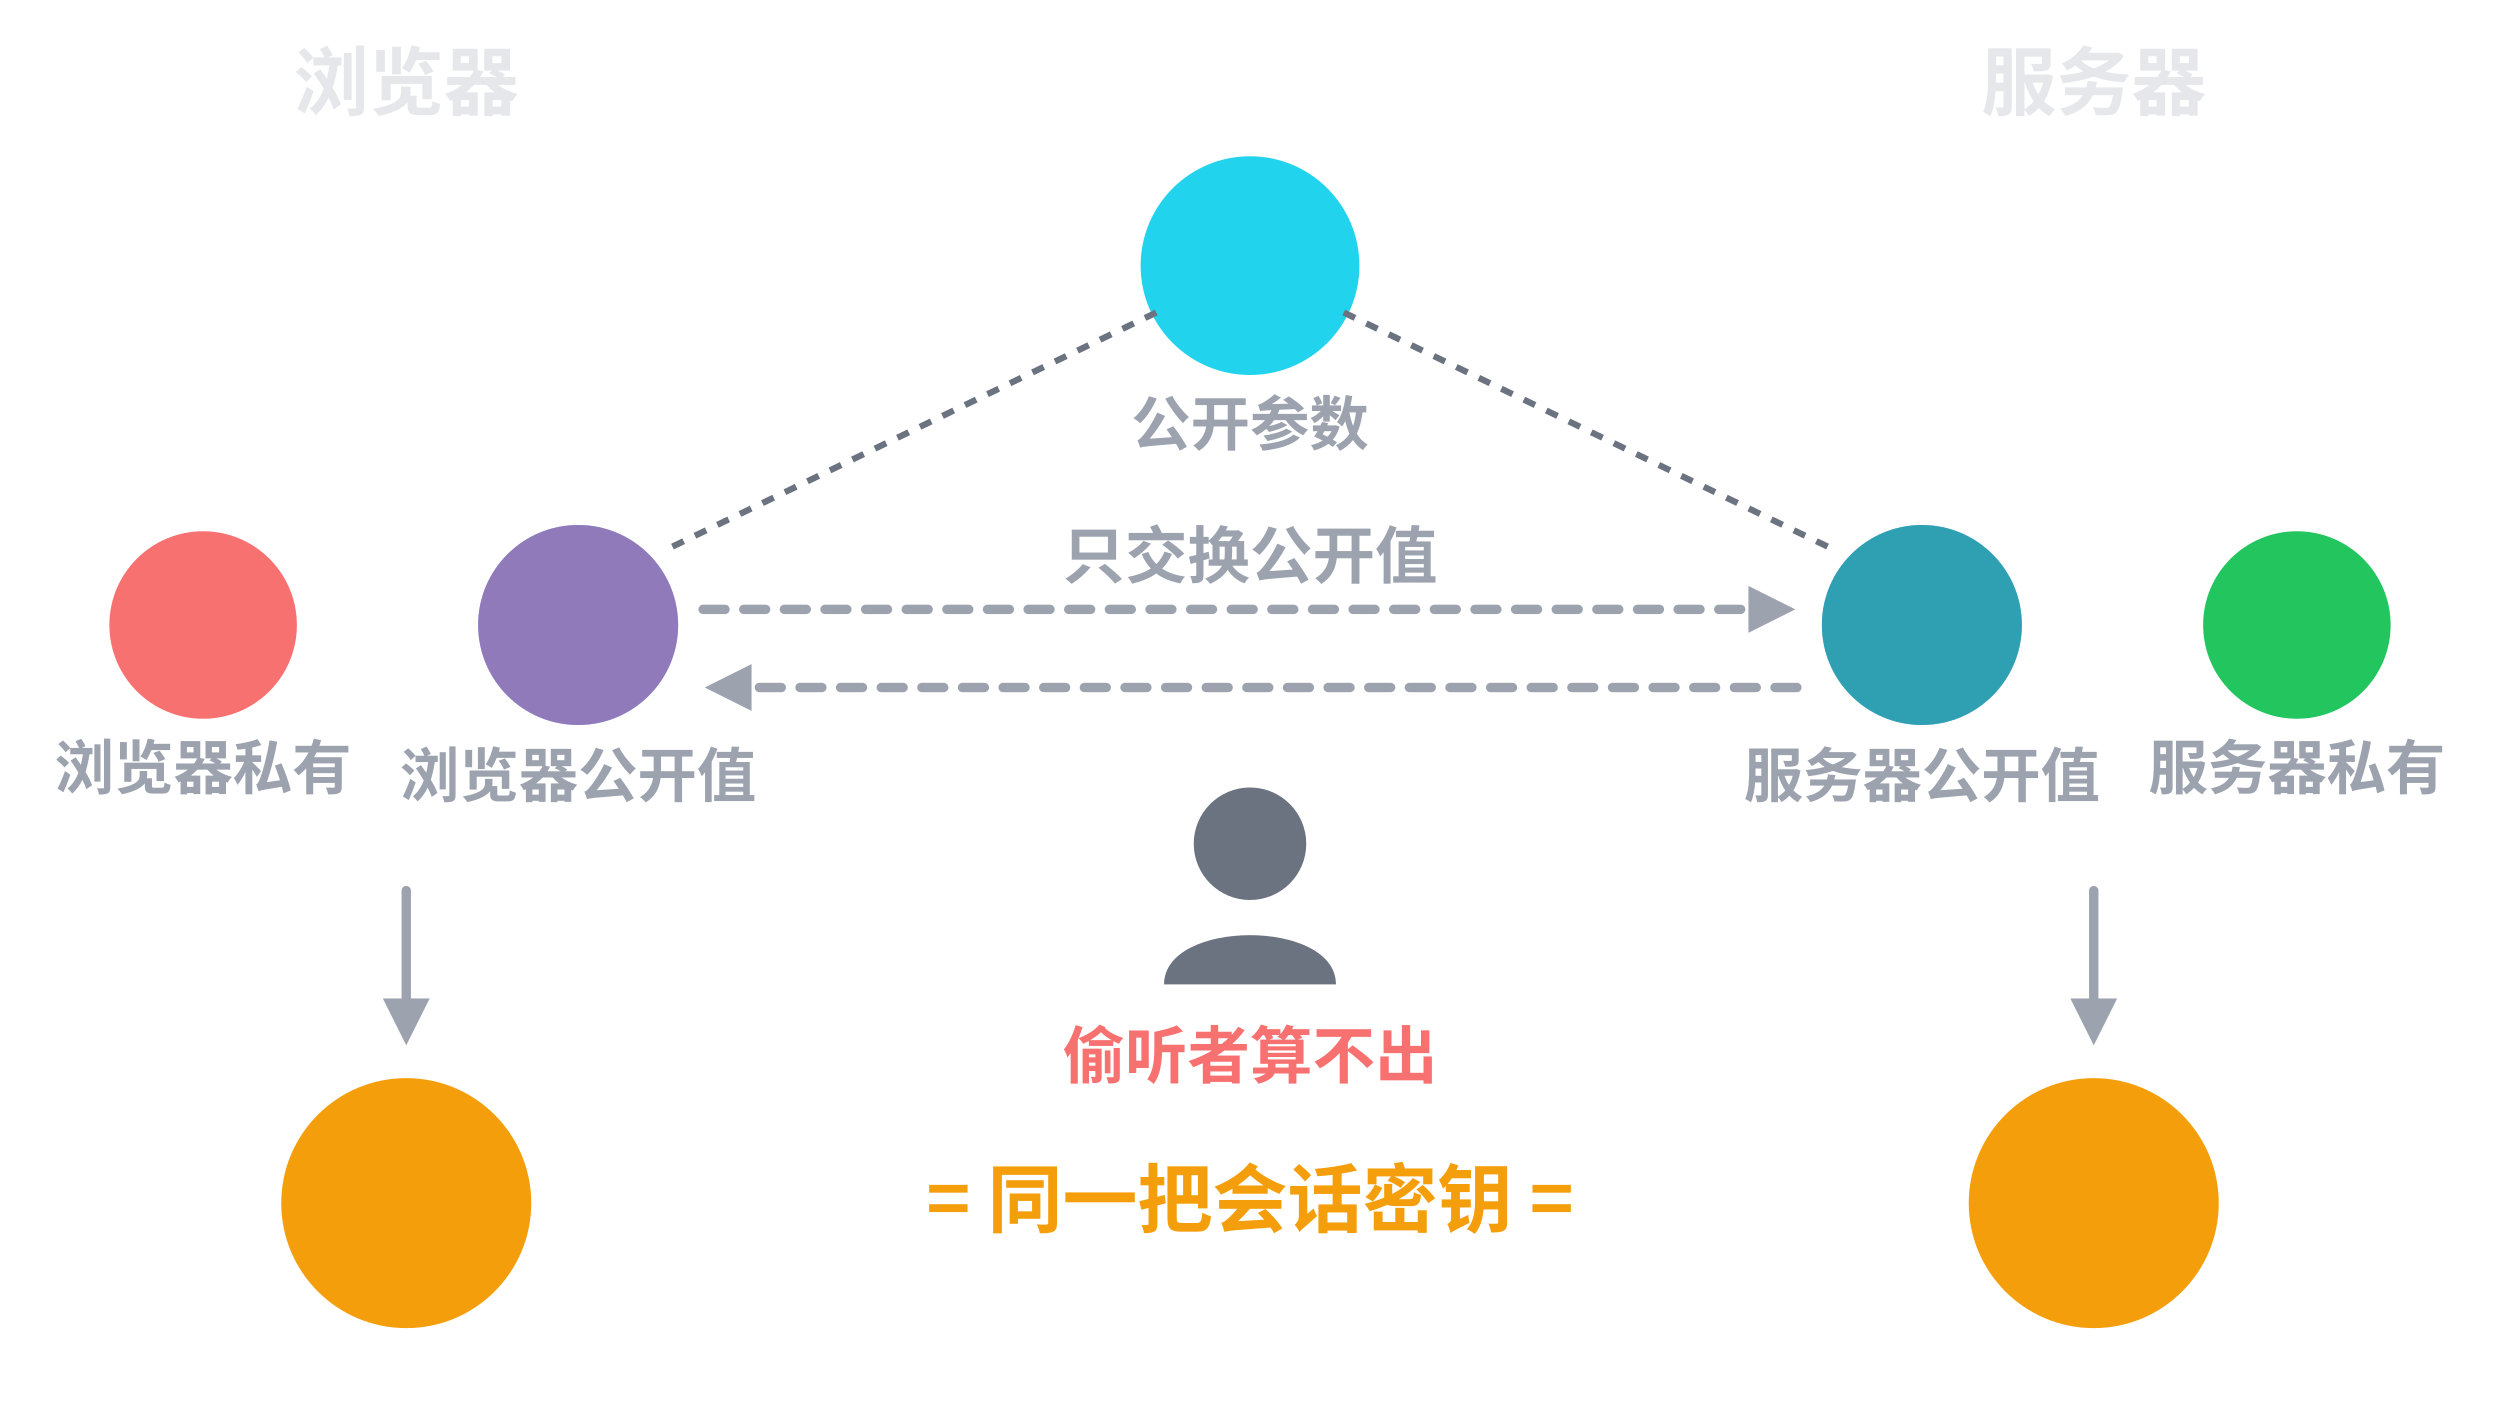
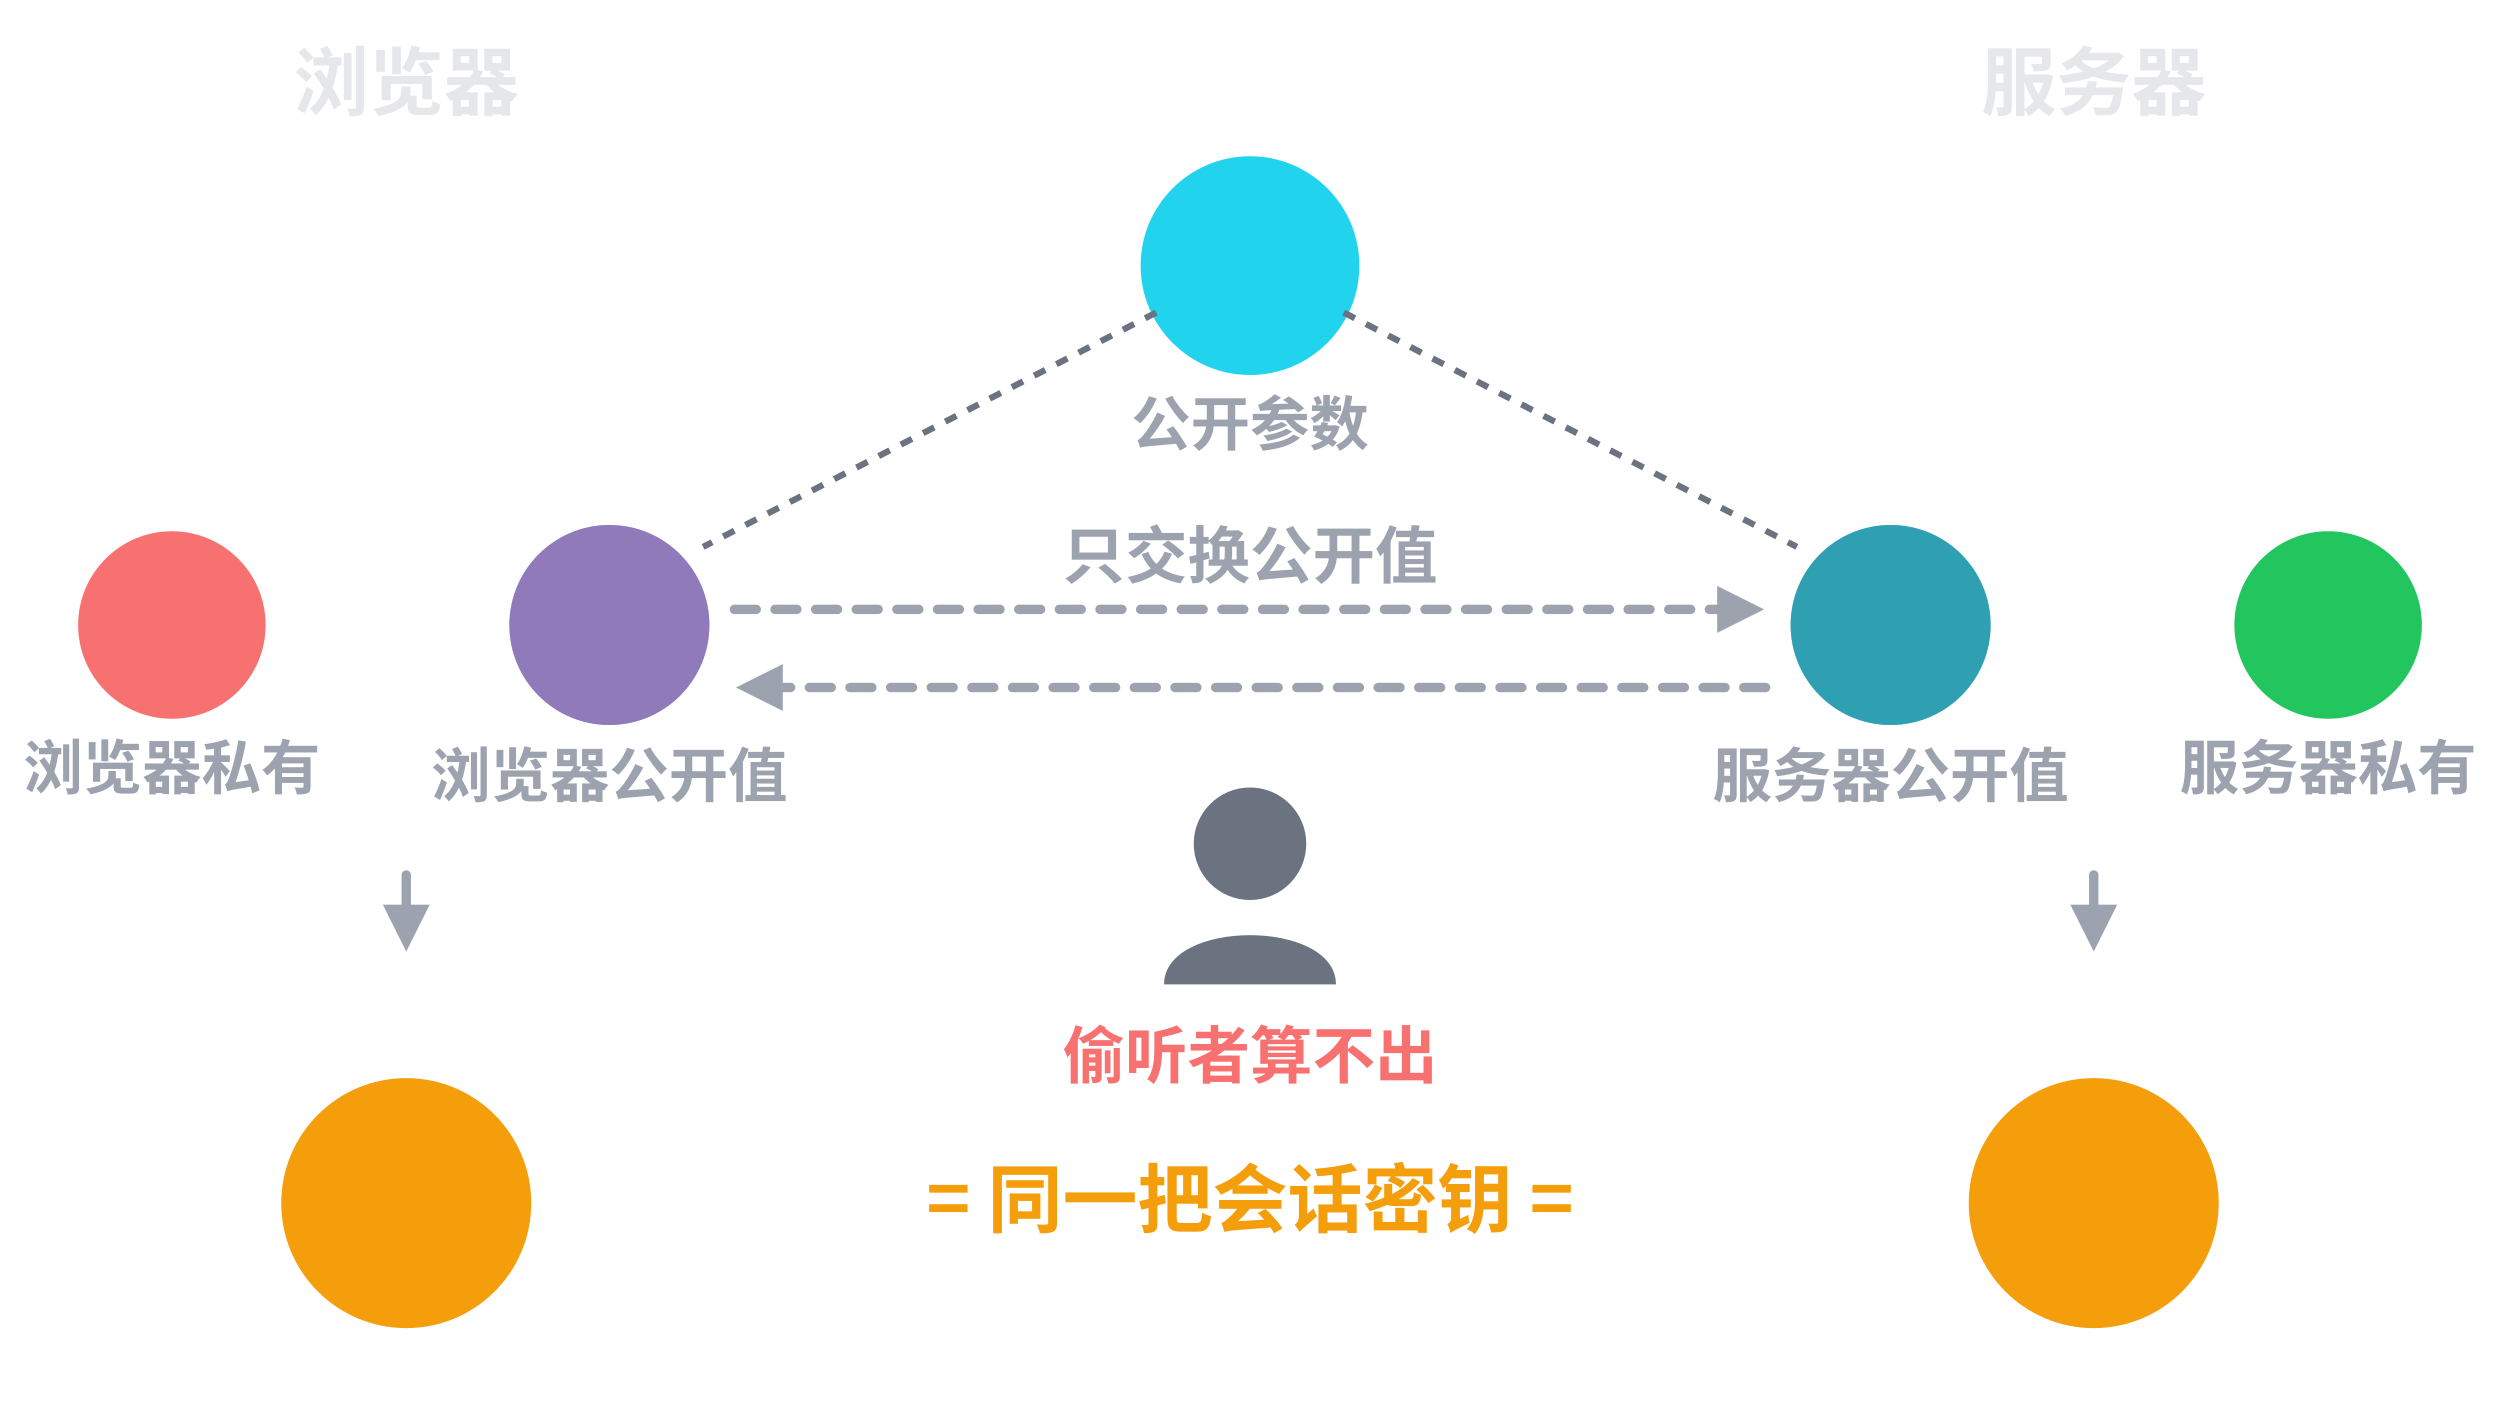
<svg xmlns="http://www.w3.org/2000/svg" viewBox="0 0 1600 900" width="1600" height="900">
  <defs>
    <marker id="ah" viewBox="0 0 10 10" refX="7" refY="5" markerWidth="5" markerHeight="5" orient="auto">
      <path d="M0 0 L10 5 L0 10z" fill="#9CA3AF" />
    </marker>
  </defs>
  <text x="260" y="70" text-anchor="middle" font-family="system-ui, -apple-system, 'PingFang SC', 'Noto Sans CJK SC', sans-serif" font-size="48" font-weight="600" fill="#E5E7EB">浏览器</text>
  <text x="1340" y="70" text-anchor="middle" font-family="system-ui, -apple-system, 'PingFang SC', 'Noto Sans CJK SC', sans-serif" font-size="48" font-weight="600" fill="#E5E7EB">服务器</text>
  <g id="shared-param">
    <circle id="param" cx="800" cy="170" r="70" fill="#22D3EE" />
    <text x="800" y="285" text-anchor="middle" font-family="system-ui, -apple-system, 'PingFang SC', 'Noto Sans CJK SC', sans-serif" font-size="38" font-weight="600" fill="#9CA3AF">公开参数</text>
  </g>
  <g id="left-secret">
-     <circle id="a-secret" cx="130" cy="400" r="60" fill="#F87171" />
-     <text x="130" y="505" text-anchor="middle" font-family="system-ui, -apple-system, 'PingFang SC', 'Noto Sans CJK SC', sans-serif" font-size="38" font-weight="600" fill="#9CA3AF">浏览器私有</text>
+     <circle id="a-secret" cx="110" cy="400" r="60" fill="#F87171" />
+     <text x="110" y="505" text-anchor="middle" font-family="system-ui, -apple-system, 'PingFang SC', 'Noto Sans CJK SC', sans-serif" font-size="38" font-weight="600" fill="#9CA3AF">浏览器私有</text>
  </g>
  <g id="right-secret">
-     <circle id="b-secret" cx="1470" cy="400" r="60" fill="#22C55E" />
-     <text x="1470" y="505" text-anchor="middle" font-family="system-ui, -apple-system, 'PingFang SC', 'Noto Sans CJK SC', sans-serif" font-size="38" font-weight="600" fill="#9CA3AF">服务器私有</text>
+     <circle id="b-secret" cx="1490" cy="400" r="60" fill="#22C55E" />
+     <text x="1490" y="505" text-anchor="middle" font-family="system-ui, -apple-system, 'PingFang SC', 'Noto Sans CJK SC', sans-serif" font-size="38" font-weight="600" fill="#9CA3AF">服务器私有</text>
  </g>
  <g id="mix" stroke="#6B7280" stroke-width="4" stroke-dasharray="8 8" fill="none">
-     <path d="M740 200 L430 350" />
-     <path d="M860 200 L1170 350" />
+     <path d="M740 200 L450 350" />
+     <path d="M860 200 L1150 350" />
  </g>
  <g id="left-public">
-     <circle id="a-pub" cx="370" cy="400" r="64" fill="#3B82F6" />
-     <circle cx="370" cy="400" r="64" fill="#F87171" opacity="0.45" />
-     <text x="370" y="510" text-anchor="middle" font-family="system-ui, -apple-system, 'PingFang SC', 'Noto Sans CJK SC', sans-serif" font-size="38" font-weight="600" fill="#9CA3AF">浏览器公开值</text>
+     <circle id="a-pub" cx="390" cy="400" r="64" fill="#3B82F6" />
+     <circle cx="390" cy="400" r="64" fill="#F87171" opacity="0.45" />
+     <text x="390" y="510" text-anchor="middle" font-family="system-ui, -apple-system, 'PingFang SC', 'Noto Sans CJK SC', sans-serif" font-size="38" font-weight="600" fill="#9CA3AF">浏览器公开值</text>
  </g>
  <g id="right-public">
-     <circle id="b-pub" cx="1230" cy="400" r="64" fill="#3B82F6" />
-     <circle cx="1230" cy="400" r="64" fill="#22C55E" opacity="0.45" />
-     <text x="1230" y="510" text-anchor="middle" font-family="system-ui, -apple-system, 'PingFang SC', 'Noto Sans CJK SC', sans-serif" font-size="38" font-weight="600" fill="#9CA3AF">服务器公开值</text>
+     <circle id="b-pub" cx="1210" cy="400" r="64" fill="#3B82F6" />
+     <circle cx="1210" cy="400" r="64" fill="#22C55E" opacity="0.45" />
+     <text x="1210" y="510" text-anchor="middle" font-family="system-ui, -apple-system, 'PingFang SC', 'Noto Sans CJK SC', sans-serif" font-size="38" font-weight="600" fill="#9CA3AF">服务器公开值</text>
  </g>
  <g id="exchange" stroke-dasharray="14 12">
-     <path d="M450 390 L1140 390" stroke="#9CA3AF" stroke-width="6" stroke-linecap="round" marker-end="url(#ah)" />
-     <path d="M1150 440 L460 440" stroke="#9CA3AF" stroke-width="6" stroke-linecap="round" marker-end="url(#ah)" />
+     <path d="M470 390 L1120 390" stroke="#9CA3AF" stroke-width="6" stroke-linecap="round" marker-end="url(#ah)" />
+     <path d="M1130 440 L480 440" stroke="#9CA3AF" stroke-width="6" stroke-linecap="round" marker-end="url(#ah)" />
  </g>
  <text x="800" y="370" text-anchor="middle" font-family="system-ui, -apple-system, 'PingFang SC', 'Noto Sans CJK SC', sans-serif" font-size="40" font-weight="600" fill="#9CA3AF">只交换公开值</text>
  <g id="eve">
    <circle cx="800" cy="540" r="36" fill="#6B7280" />
    <path d="M745 630 C745 588 855 588 855 630Z" fill="#6B7280" />
    <text x="800" y="690" text-anchor="middle" font-family="system-ui, -apple-system, 'PingFang SC', 'Noto Sans CJK SC', sans-serif" font-size="40" font-weight="600" fill="#F87171">偷听者算不出</text>
  </g>
  <g id="left-derive">
-     <path d="M260 570 L260 660" stroke="#9CA3AF" stroke-width="6" stroke-linecap="round" marker-end="url(#ah)" />
+     <path d="M260 560 L260 600" stroke="#9CA3AF" stroke-width="6" stroke-linecap="round" marker-end="url(#ah)" />
    <circle id="left-key" cx="260" cy="770" r="80" fill="#F59E0B" />
  </g>
  <g id="right-derive">
-     <path d="M1340 570 L1340 660" stroke="#9CA3AF" stroke-width="6" stroke-linecap="round" marker-end="url(#ah)" />
+     <path d="M1340 560 L1340 600" stroke="#9CA3AF" stroke-width="6" stroke-linecap="round" marker-end="url(#ah)" />
    <circle id="right-key" cx="1340" cy="770" r="80" fill="#F59E0B" />
  </g>
  <text x="800" y="785" text-anchor="middle" font-family="system-ui, -apple-system, 'PingFang SC', 'Noto Sans CJK SC', sans-serif" font-size="48" font-weight="600" fill="#F59E0B">= 同一把会话密钥 =</text>
</svg>
